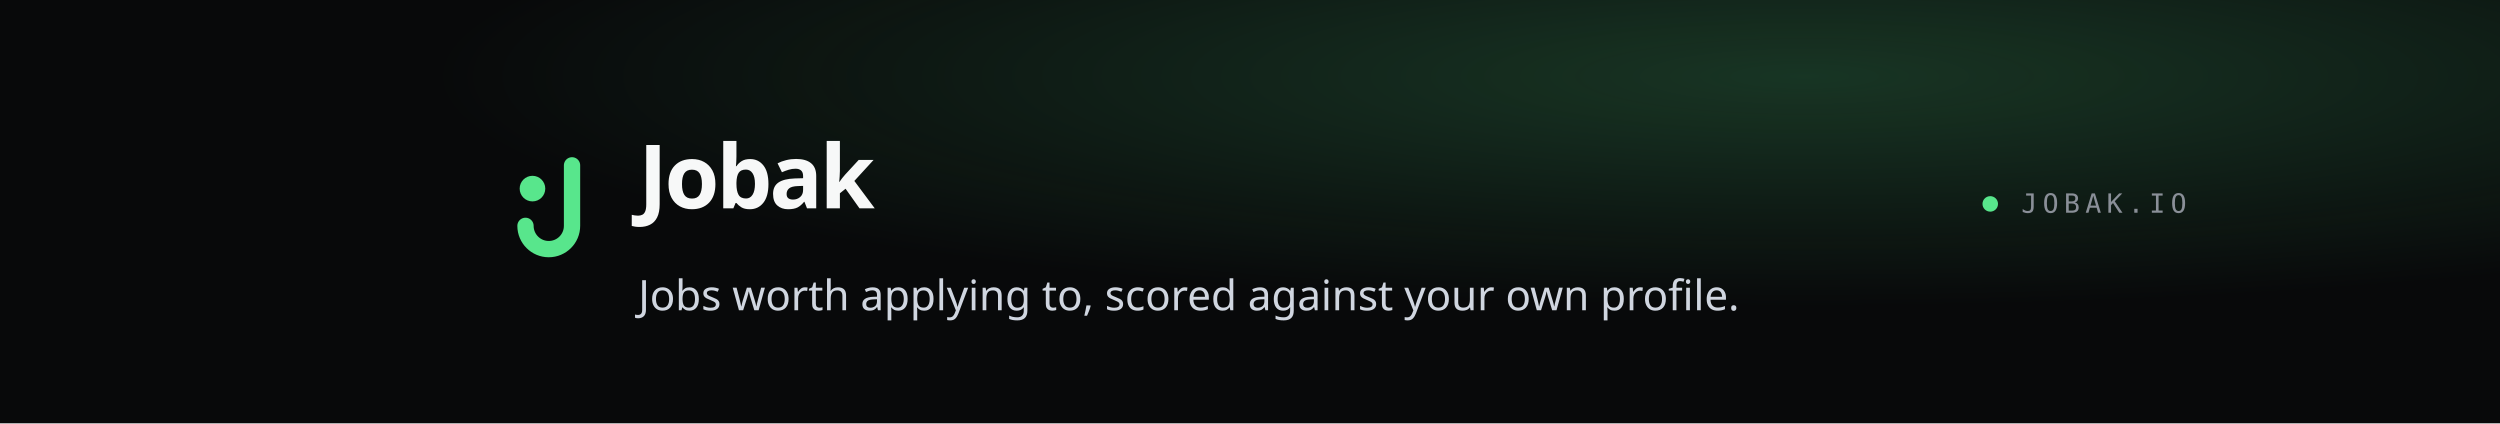
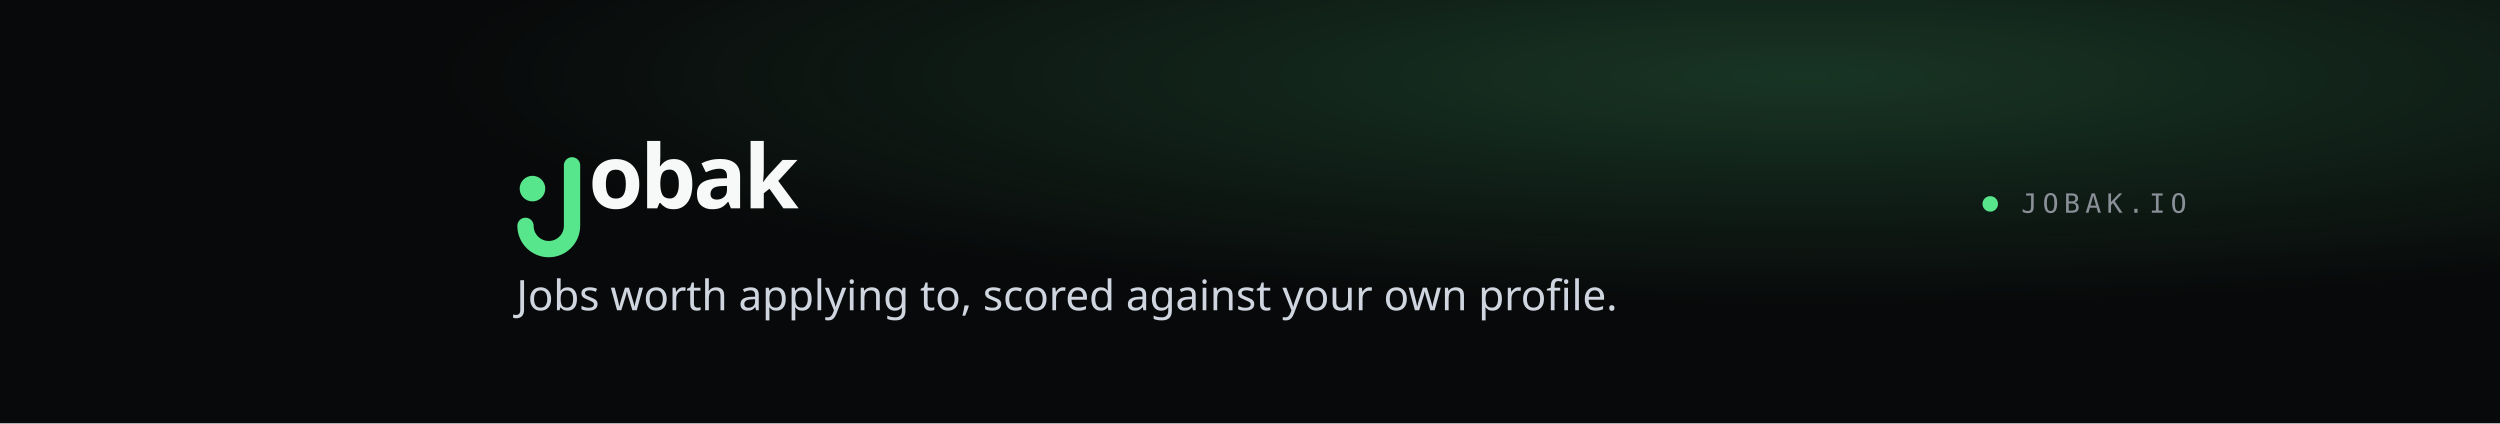
<svg xmlns="http://www.w3.org/2000/svg" width="1128" height="191" viewBox="0 0 1128 191" fill="none" role="img" aria-label="Jobak — jobs worth applying to">
  <defs>
    <radialGradient id="wash" cx="72%" cy="18%" r="78%">
      <stop offset="0%" stop-color="#58e68c" stop-opacity="0.20" />
      <stop offset="70%" stop-color="#58e68c" stop-opacity="0" />
    </radialGradient>
    <linearGradient id="rule" x1="0" y1="0" x2="1" y2="0">
      <stop offset="0%" stop-color="#ffffff" stop-opacity="0.22" />
      <stop offset="100%" stop-color="#ffffff" stop-opacity="0" />
    </linearGradient>
  </defs>
  <rect width="1128" height="191" fill="#08090a" />
  <rect width="1128" height="191" fill="url(#wash)" />
  <g transform="translate(214, 62) scale(1.05)">
    <path d="M42 12 V38 A10 10 0 0 1 22 38" stroke="#58e68c" stroke-width="7" stroke-linecap="round" fill="none" />
    <circle cx="25" cy="22" r="5.5" fill="#58e68c" />
  </g>
-   <text x="288" y="94" font-family="Geist, 'Segoe UI', system-ui, sans-serif" font-size="40" font-weight="600" letter-spacing="-1.4" fill="#f7f8f8">Jobak</text>
-   <line x1="288" y1="112" x2="880" y2="112" stroke="url(#rule)" stroke-width="1" />
-   <text x="288" y="140" font-family="Geist, 'Segoe UI', system-ui, sans-serif" font-size="19" fill="#d0d6e0">Jobs worth applying to, scored against your own profile.</text>
+   <text x="265.5" y="94" font-family="Geist, 'Segoe UI', system-ui, sans-serif" font-size="40" font-weight="600" letter-spacing="-1.4" fill="#f7f8f8">obak</text>
+   <line x1="233" y1="112" x2="880" y2="112" stroke="url(#rule)" stroke-width="1" />
+   <text x="233" y="140" font-family="Geist, 'Segoe UI', system-ui, sans-serif" font-size="19" fill="#d0d6e0">Jobs worth applying to, scored against your own profile.</text>
  <g transform="translate(1064, 96)">
    <circle cx="-166" cy="-4" r="3.5" fill="#58e68c" />
    <text x="-152" y="0" font-family="'Geist Mono', ui-monospace, monospace" font-size="12" letter-spacing="2.4" fill="#8a8f98">JOBAK.IO</text>
  </g>
</svg>
